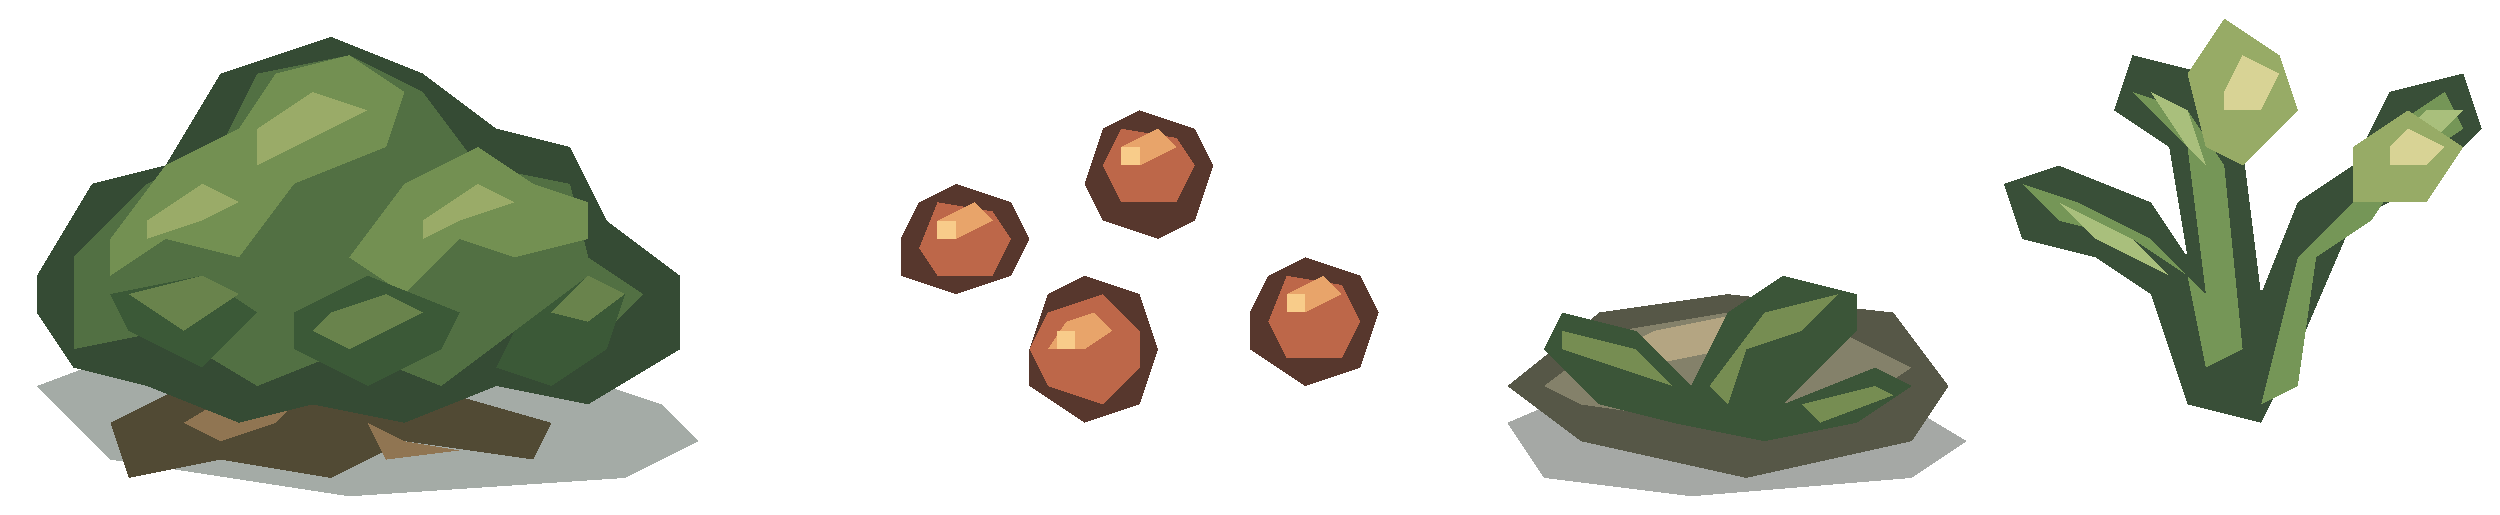
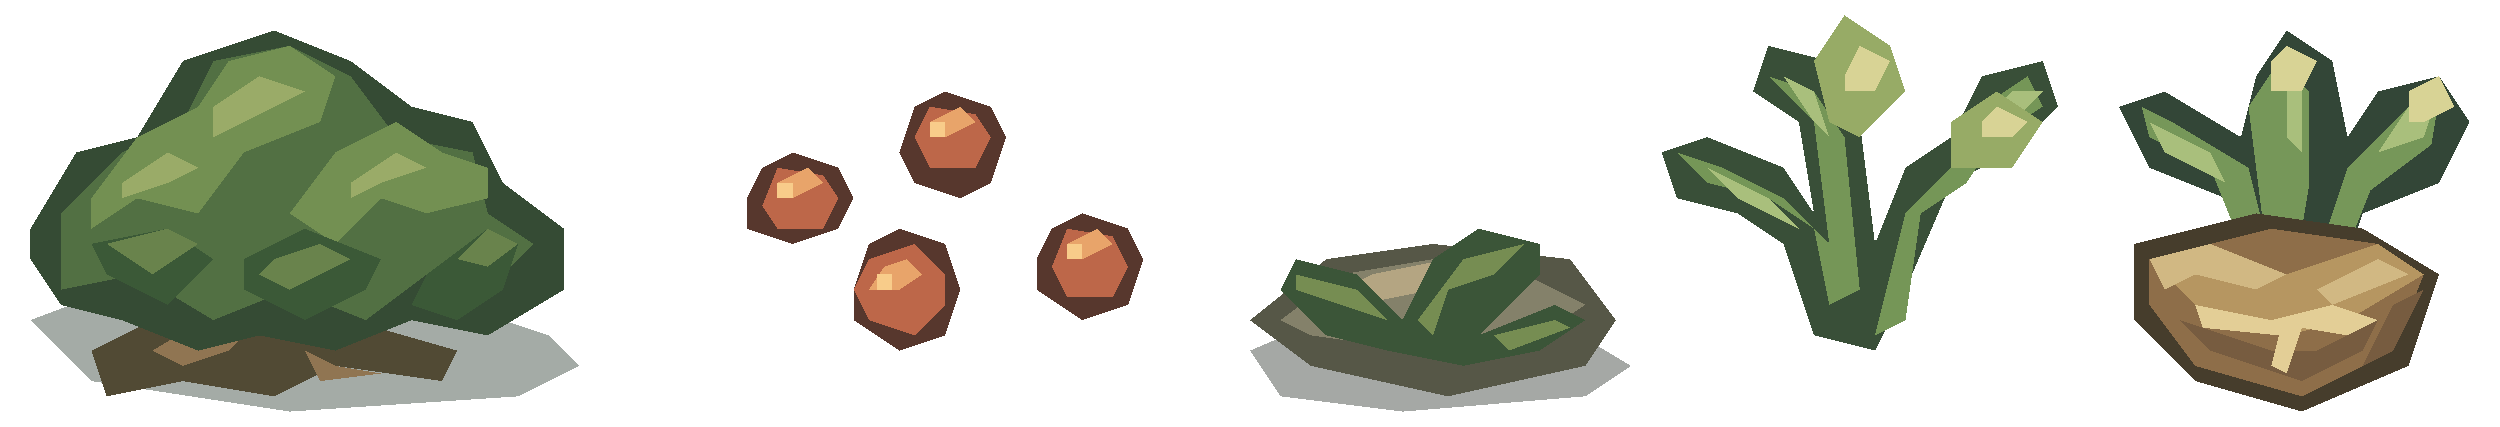
- <svg xmlns="http://www.w3.org/2000/svg" width="136" height="28" viewBox="0 0 136 28" shape-rendering="crispEdges">
+ <svg xmlns="http://www.w3.org/2000/svg" width="164" height="28" viewBox="0 0 164 28" shape-rendering="crispEdges">
  <g>
    <path fill="#28382d" fill-opacity=".42" d="m2 21 8-3 17 1 9 3 2 2-4 2-15 1-13-2z" />
    <path fill="#514a34" d="m6 23 6-3 3-4 2-7 4-1-1 10 3 3 7 2-1 2-7-1-4 2-6-1-5 1z" />
    <path fill="#907552" d="m10 23 5-3 2-4 2-1-1 5-3 3-3 1z m10 0 2 1 3 .5-4 .5z" />
    <path fill="#354b34" d="M2 15l3-5 4-1 3-5 6-2 5 2 4 3 4 1 2 4 4 3v4l-5 3-5-1-5 2-5-1-4 1-5-2-4-1-2-3z" />
    <path fill="#527043" d="m4 14 4-4 4-2 2-4 5-1 4 2 3 4 5 1 1 4 3 2-3 3-4-1-4 3-5-2-5 2-5-3-5 1z" />
    <path fill="#739052" d="m6 13 3-4 4-2 2-3 4-1 3 2-1 3-5 2-3 4-4-1-3 2z m13 1 3-4 4-2 3 2 3 1v2l-4 1-3-1-3 3z" />
    <path fill="#9aab68" d="m14 7 3-2 3 1-2 1-4 2z m-6 5 3-2 2 1-2 1-3 1z m15 0 3-2 2 1-3 1-2 1z" />
    <path fill="#3b5937" d="m6 16 5-1 3 2-3 3-4-2z m10 1 4-2 5 2-1 2-4 2-4-2z m12 1 4-3 2 1-1 3-3 2-3-1z" />
    <path fill="#69834c" d="m7 16 4-1 2 1-3 2z m11 1 3-1 2 1-4 2-2-1z m12 0 2-2 2 1-2 1.5z" />
  </g>
  <g transform="translate(40 0)">
    <path fill="#57372d" d="m10 11 2-1 3 1 1 2-1 2-3 1-3-1v-2z m10-4 2-1 3 1 1 2-1 3-2 1-3-1-1-2z m9 8 2-1 3 1 1 2-1 3-3 1-3-2v-2z m-12 1 2-1 3 1 1 3-1 3-3 1-3-2v-2z" />
    <path fill="#bd6749" d="m11 11 3 .5 1 1.5-1 2h-3l-1-1.5z m10-4 3 .5 1 1.5-1 2h-3l-1-2z m9 8 3 .5 1 2-1 2h-3l-1-2z m-13 2 3-1 2 2v2l-2 2-3-1-1-2z" />
    <path fill="#e8a46a" d="m11 12 2-1 1 1-2 1h-1z m10-4 2-1 1 1-2 1h-1z m9 8 2-1 1 1-2 1h-1z m-12 1.5 1.5-.5 1 1-1.5 1H17z" />
    <path fill="#f8cc8a" d="M11 12h1v1h-1z M21 8h1v1h-1z M30 16h1v1h-1z M17.5 18h1v1h-1z" />
  </g>
  <g transform="translate(80 0)">
    <path fill="#323a32" fill-opacity=".44" d="m2 23 7-3 13 1 5 3-3 2-12 1-8-1z" />
    <path fill="#565747" d="m2 21 5-4 7-1 9 1 3 4-2 3-9 2-9-2z" />
    <path fill="#84816a" d="m4 21 4-3 6-1 6 1 4 2-3 2-8 1-7-1z" />
    <path fill="#b4a582" d="m6 20 4-2 5-1 3 1-4 1-5 1z" />
    <path fill="#3b5538" d="m7 22-3-3 1-2 4 1 3 3 2-4 3-2 4 1v2l-4 4 5-2 2 1-3 2-5 1-5-1z" />
    <path fill="#768d52" d="m5 18 4 1 2 2-3-1-3-1z m8 3 3-4 4-1-2 2-3 1-1 3z m5 1 4-1 1 .5-4 1.5z" />
  </g>
  <g transform="translate(108 0)">
    <path fill="#394f38" d="m11 22-2-6-3-2-4-1-1-3 3-1 5 2 2 3-1-6-3-2 1-3 4 1 2 4 1 8 2-5 3-2 2-4 4-1 1 3-3 3-4 2-3 7-2 4z" />
    <path fill="#759657" d="m12 20-1-5-3-2-4-1-2-2 3 1 4 2 3 3-1-8-3-3 3 1 2 3 1 10z m3 2 2-8 3-3 2-4 3-2 1 2-3 2-2 3-3 2-1 7z" />
    <path fill="#a9bf7c" d="m4 11 4 2 2 2-4-2z m5-6 2 1 1 3-1-1z m13 3 2-2h2l-2 2-3 2z" />
    <path fill="#97ab66" d="m12 8-1-4 2-3 3 2 1 3-3 3z m8 3v-3l3-2 3 2-2 3z" />
    <path fill="#d8d395" d="m13 5 1-2 2 1-1 2h-2z m9 3 1-1 2 1-1 1h-2z" />
  </g>
+   <g transform="translate(136 0)">
+     <path fill="#334637" d="m12 19-2-6-5-2-2-4 3-1 5 3 1-4 2-3 3 2 1 5 2-3 4-1 2 3-2 4-5 2-2 6z" />
+     <path fill="#769759" d="m11 16-2-5-4-2-.5-2 2 1 5 3 1 4-1-8 2-3 2 2v6l-1 6zm5 1 2-6 4-4 2-.5-.5 3-4 3-2 5z" />
+     <path fill="#a9bf7c" d="m5 8 4 2 1 2-4-2zm9-3 1 1v4l-1-1zm6 5 2-3 2-1-1 3z" />
+     <path fill="#d8d395" d="m13 4 1-1 2 1-1 2h-2zm9 2 2-1 1 2-2 1h-1z" />
+     <path fill="#463d2c" d="m4 16 8-2 7 1 5 3-2 6-7 3-7-2-4-4z" />
+     <path fill="#8e6e49" d="m5 17 8-2 7 1 3 2-2 5-6 3-7-2-3-4z" />
+     <path fill="#b69661" d="m5 17 4-1 5 2 6-2 3 2-5 3-4 1-6-2z" />
+     <path fill="#d1b883" d="m5 17 4-1 5 2-2 1-4-1-2 1zm11 2 4-2 2 1-5 2z" />
+     <path fill="#775c40" d="m7 21 6 2h3l4-2-1 2-4 2-6-2zm14-1 2-1-2 4-2 1z" />
+     <path fill="#e3ce96" d="m8 20 5 1 4-1 3 1-2 1-3-.5-1 3-1-.5.5-2-5-.5z" />
+   </g>
</svg>
